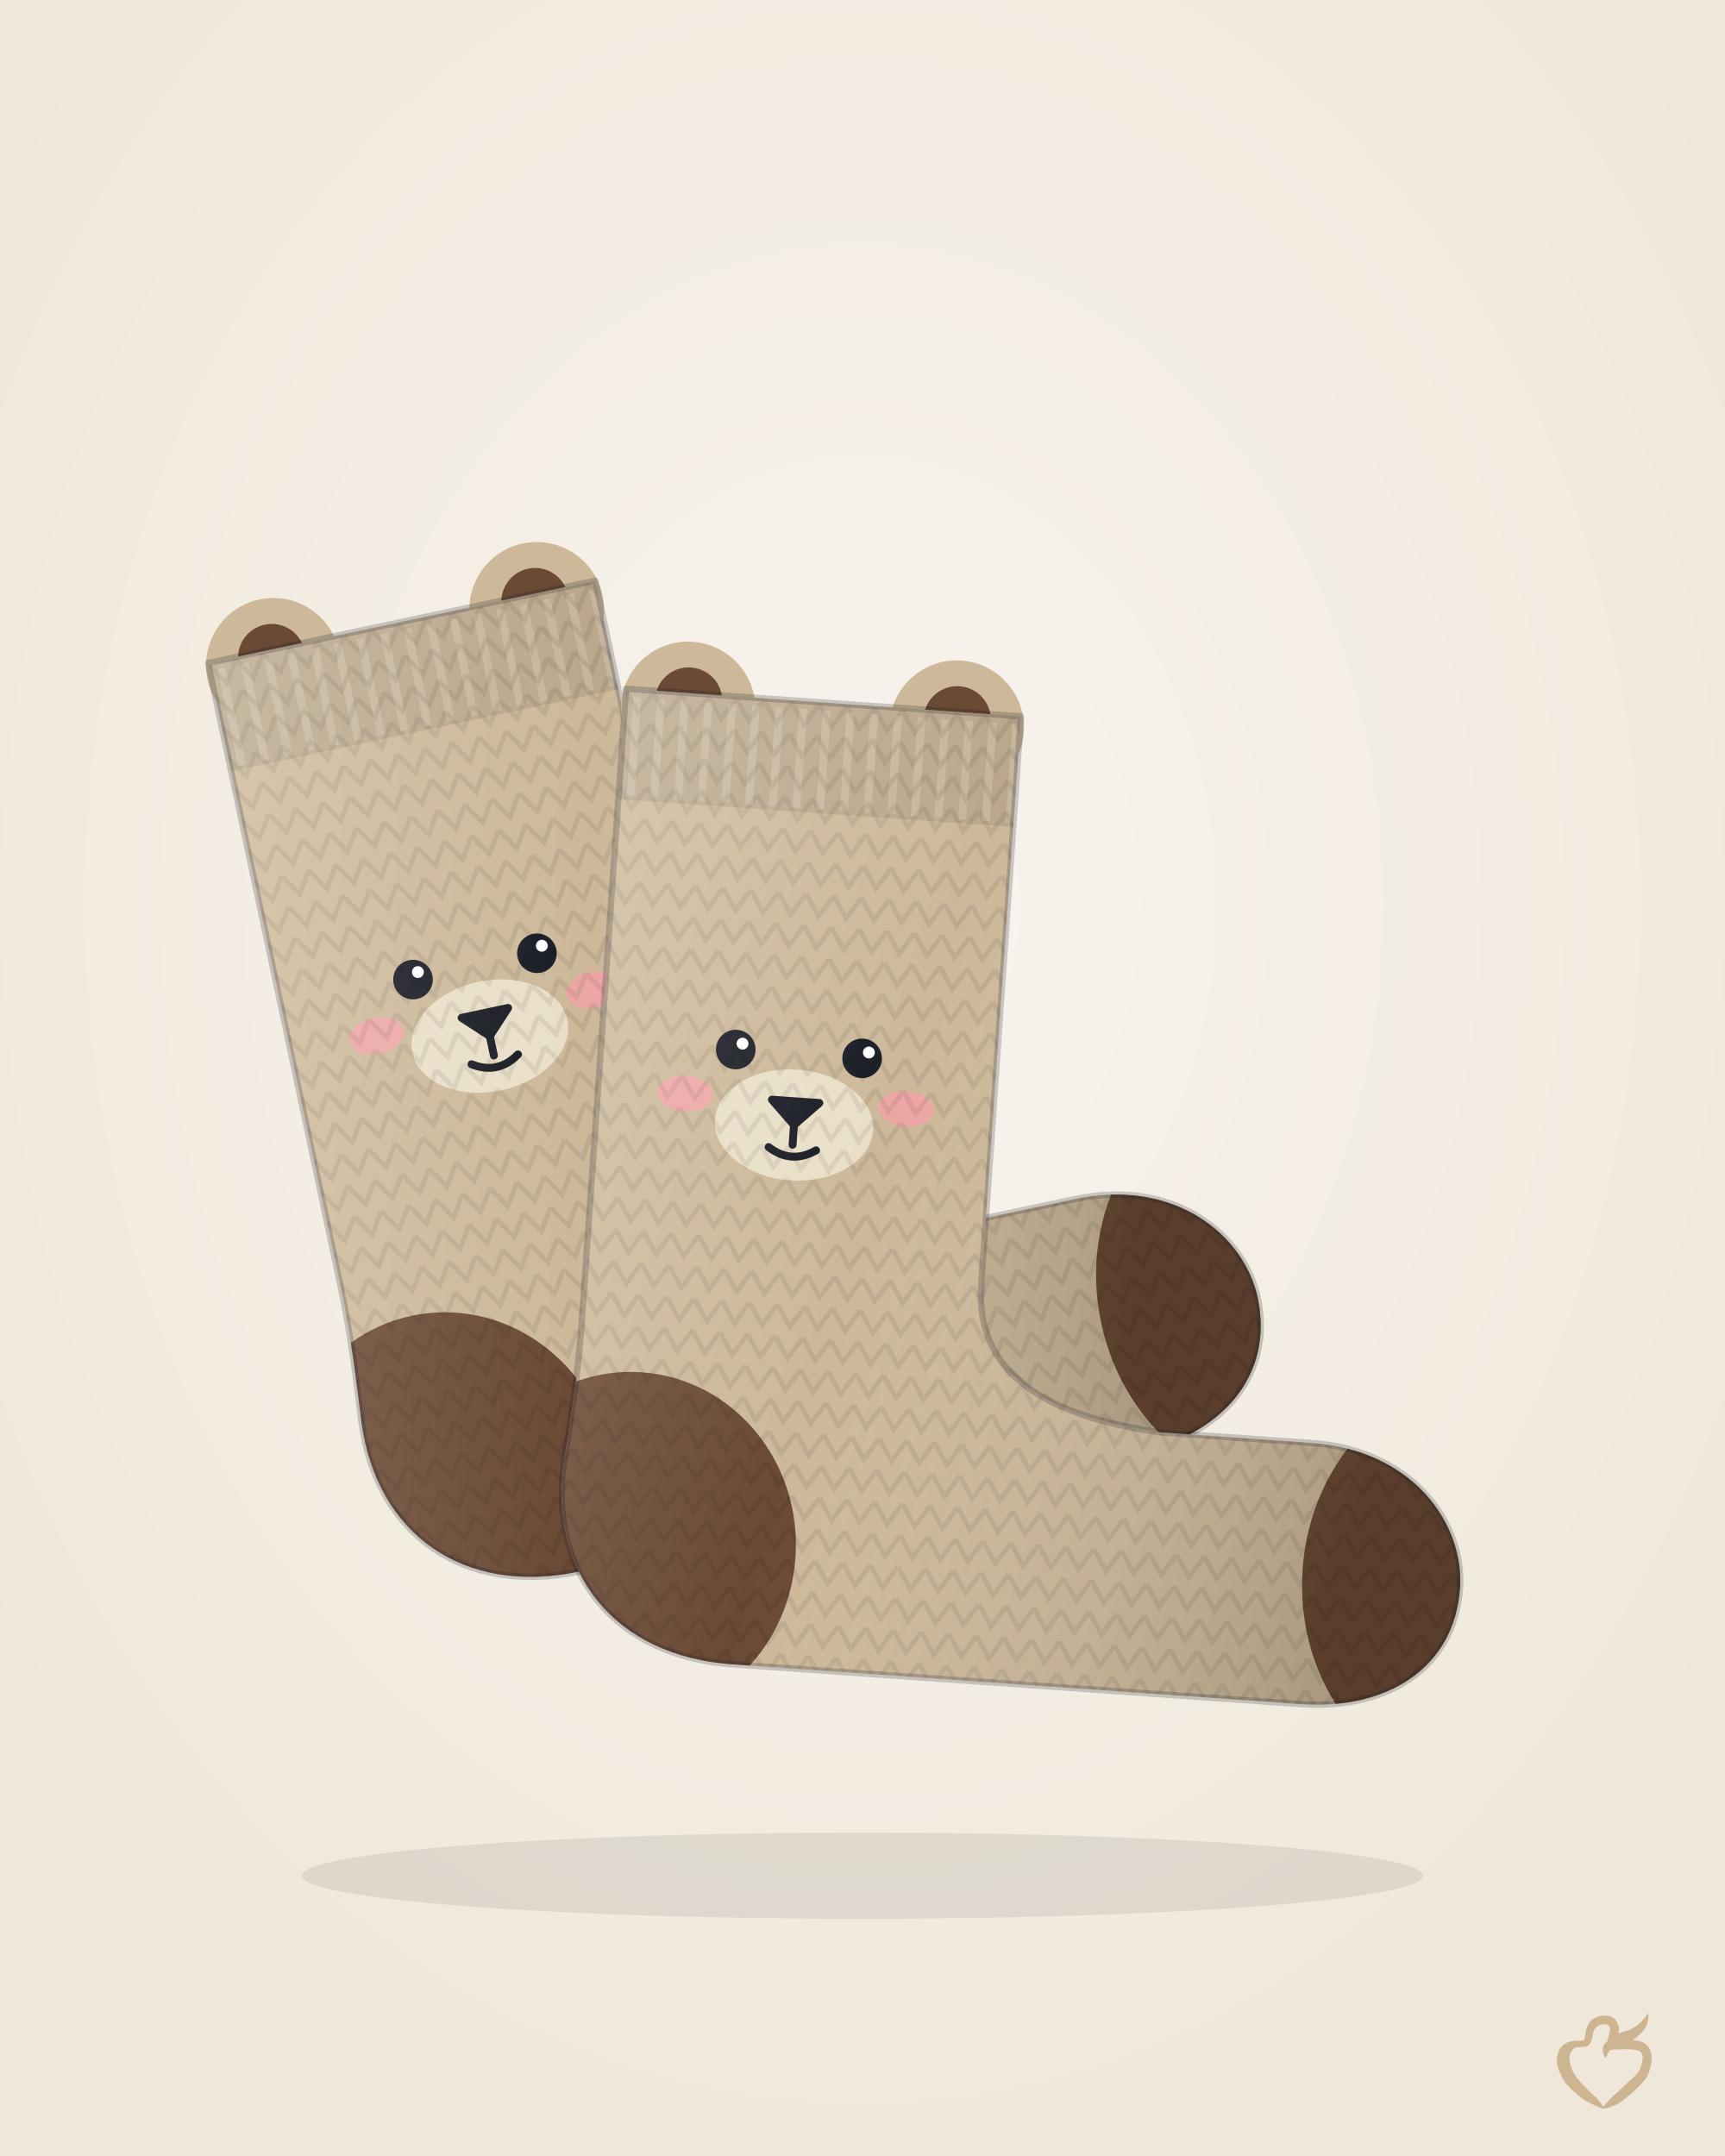
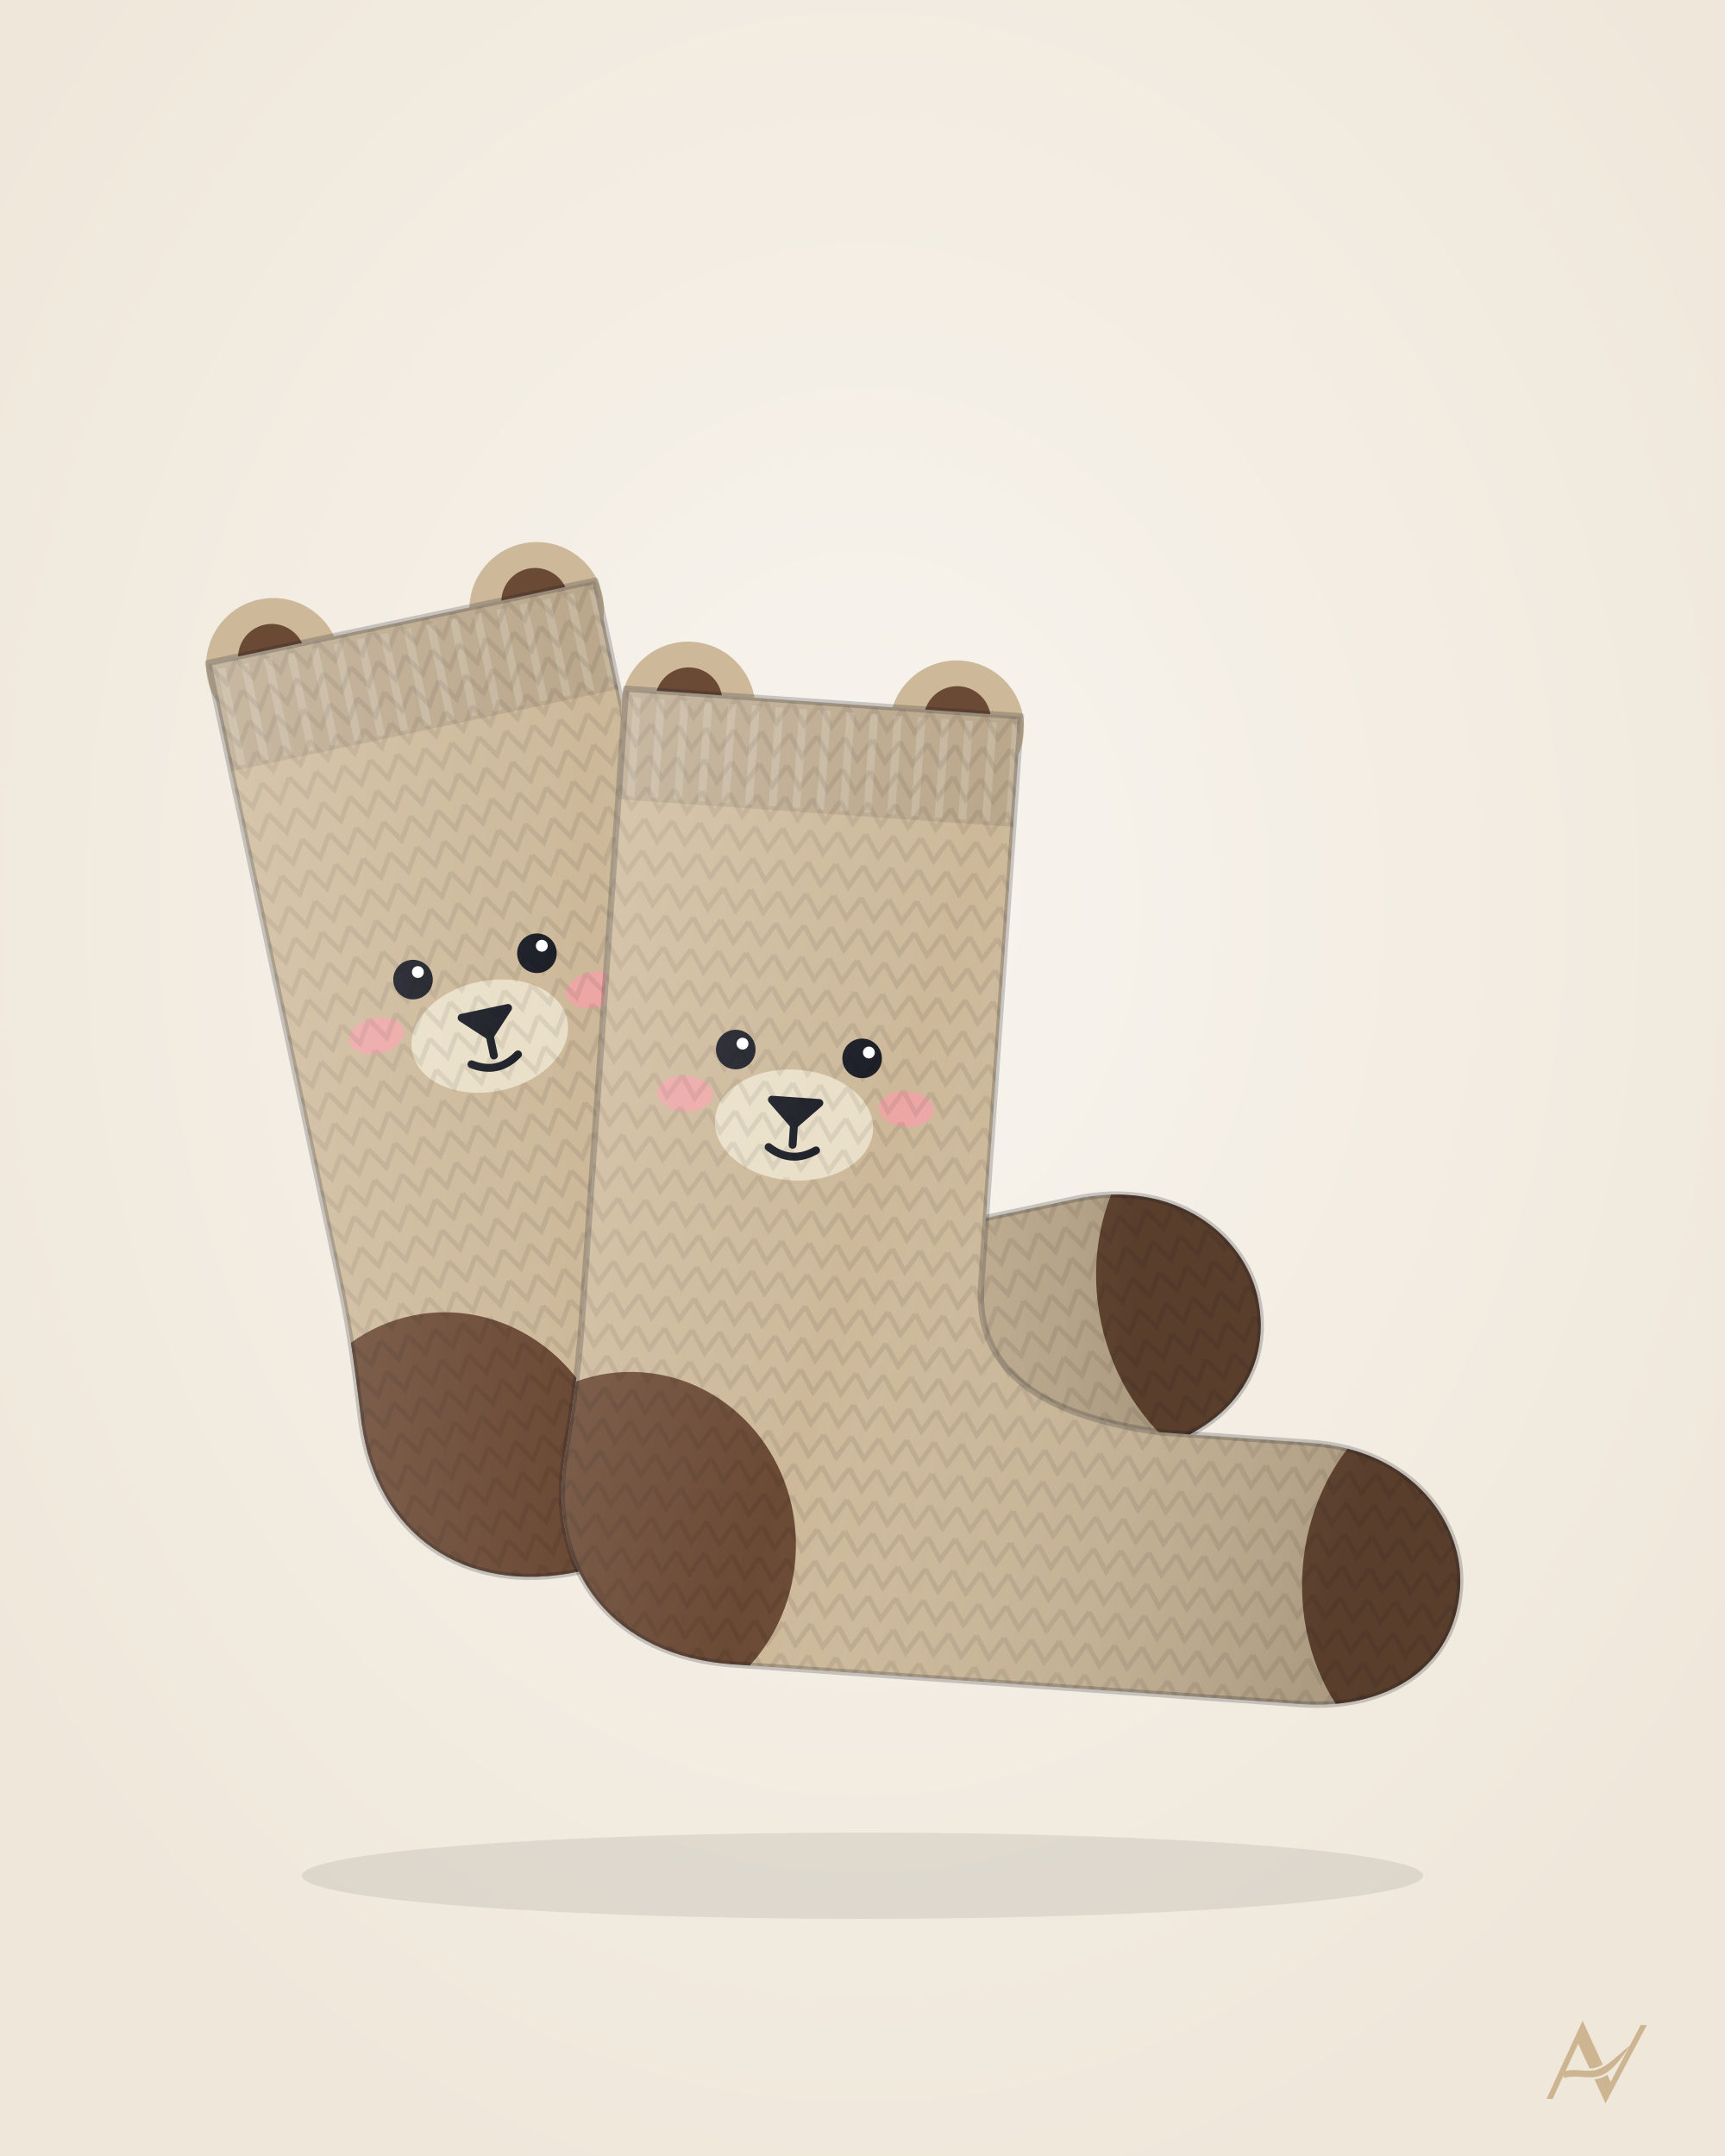
<svg xmlns="http://www.w3.org/2000/svg" viewBox="0 0 800 1000" role="img">
  <defs>
    <radialGradient id="light" cx=".5" cy=".42" r=".62">
      <stop offset="0" stop-color="#fff" stop-opacity=".55" />
      <stop offset="1" stop-color="#fff" stop-opacity="0" />
    </radialGradient>
  </defs>
  <rect width="800" height="1000" fill="#efe7da" />
  <rect width="800" height="1000" fill="url(#light)" />
  <ellipse cx="400" cy="870" rx="260" ry="20" fill="#000" fill-opacity=".08" />
  <g transform="rotate(-12 330 470) translate(135.4 159.7) scale(1.835938 1.835938)">
    <defs>
      <clipPath id="c-little-bear-crew-b">
        <path d="M0 56H100V200C100 222 118 232 148 234H186C212 234 226 252 226 268C226 288 210 300 188 300H44C14 300 -4 280 -2 252C-1 240 0 230 0 216Z" />
      </clipPath>
      <pattern id="k-little-bear-crew-b" width="7" height="8" patternUnits="userSpaceOnUse">
        <path d="M0 0.5L3.5 6L7 0.5" fill="none" stroke="#000" stroke-opacity=".075" stroke-width="1.2" />
      </pattern>
      <linearGradient id="g-little-bear-crew-b" x1="0" x2="1" y1="0" y2="0.25">
        <stop offset="0" stop-color="#fff" stop-opacity=".2" />
        <stop offset=".42" stop-color="#fff" stop-opacity="0" />
        <stop offset="1" stop-color="#000" stop-opacity=".16" />
      </linearGradient>
    </defs>
    <circle cx="16" cy="60" r="17" fill="#cdb99a" />
    <circle cx="16" cy="58" r="8.5" fill="#6b4a35" />
    <circle cx="84" cy="60" r="17" fill="#cdb99a" />
    <circle cx="84" cy="58" r="8.5" fill="#6b4a35" />
    <path d="M0 56H100V200C100 222 118 232 148 234H186C212 234 226 252 226 268C226 288 210 300 188 300H44C14 300 -4 280 -2 252C-1 240 0 230 0 216Z" fill="#cdb99a" />
    <g clip-path="url(#c-little-bear-crew-b)">
      <ellipse cx="50" cy="163" rx="20" ry="14" fill="#e9dfc8" />
      <circle cx="34" cy="145" r="5" fill="#1b1d26" />
      <circle cx="66" cy="145" r="5" fill="#1b1d26" />
      <circle cx="35.6" cy="143.4" r="1.5" fill="#fff" />
      <circle cx="67.6" cy="143.4" r="1.5" fill="#fff" />
      <path d="M44 157H56L50 163Z" fill="#1b1d26" stroke="#1b1d26" stroke-width="2" stroke-linejoin="round" />
      <path d="M50 163V168M44 169Q50 173 56 169" stroke="#1b1d26" stroke-width="2" fill="none" stroke-linecap="round" />
      <ellipse cx="22" cy="157" rx="7" ry="4.5" fill="#f3a3a8" fill-opacity=".8" />
      <ellipse cx="78" cy="157" rx="7" ry="4.5" fill="#f3a3a8" fill-opacity=".8" />
      <rect x="-10" y="56" width="120" height="28" fill="#000" fill-opacity=".09" />
      <path d="M3 58V83" stroke="#fff" stroke-opacity=".16" stroke-width="2" />
      <path d="M9 58V83" stroke="#fff" stroke-opacity=".16" stroke-width="2" />
      <path d="M15 58V83" stroke="#fff" stroke-opacity=".16" stroke-width="2" />
      <path d="M21 58V83" stroke="#fff" stroke-opacity=".16" stroke-width="2" />
      <path d="M27 58V83" stroke="#fff" stroke-opacity=".16" stroke-width="2" />
      <path d="M33 58V83" stroke="#fff" stroke-opacity=".16" stroke-width="2" />
      <path d="M39 58V83" stroke="#fff" stroke-opacity=".16" stroke-width="2" />
      <path d="M45 58V83" stroke="#fff" stroke-opacity=".16" stroke-width="2" />
      <path d="M51 58V83" stroke="#fff" stroke-opacity=".16" stroke-width="2" />
      <path d="M57 58V83" stroke="#fff" stroke-opacity=".16" stroke-width="2" />
      <path d="M63 58V83" stroke="#fff" stroke-opacity=".16" stroke-width="2" />
      <path d="M69 58V83" stroke="#fff" stroke-opacity=".16" stroke-width="2" />
      <path d="M75 58V83" stroke="#fff" stroke-opacity=".16" stroke-width="2" />
      <path d="M81 58V83" stroke="#fff" stroke-opacity=".16" stroke-width="2" />
      <path d="M87 58V83" stroke="#fff" stroke-opacity=".16" stroke-width="2" />
      <path d="M93 58V83" stroke="#fff" stroke-opacity=".16" stroke-width="2" />
      <path d="M99 58V83" stroke="#fff" stroke-opacity=".16" stroke-width="2" />
      <ellipse cx="16" cy="272" rx="42" ry="44" fill="#6b4a35" />
      <ellipse cx="232" cy="266" rx="46" ry="52" fill="#6b4a35" />
      <rect x="-30" y="26" width="290" height="284" fill="url(#k-little-bear-crew-b)" />
      <rect x="-6" y="56" width="236" height="248" fill="url(#g-little-bear-crew-b)" />
    </g>
    <path d="M0 56H100V200C100 222 118 232 148 234H186C212 234 226 252 226 268C226 288 210 300 188 300H44C14 300 -4 280 -2 252C-1 240 0 230 0 216Z" fill="none" stroke="#0b1220" stroke-opacity=".2" stroke-width="1.6" stroke-linejoin="round" />
  </g>
  <g transform="rotate(4 470 540) translate(275.4 229.7) scale(1.835938 1.835938)">
    <defs>
      <clipPath id="c-little-bear-crew-c">
        <path d="M0 56H100V200C100 222 118 232 148 234H186C212 234 226 252 226 268C226 288 210 300 188 300H44C14 300 -4 280 -2 252C-1 240 0 230 0 216Z" />
      </clipPath>
      <pattern id="k-little-bear-crew-c" width="7" height="8" patternUnits="userSpaceOnUse">
        <path d="M0 0.5L3.5 6L7 0.5" fill="none" stroke="#000" stroke-opacity=".075" stroke-width="1.2" />
      </pattern>
      <linearGradient id="g-little-bear-crew-c" x1="0" x2="1" y1="0" y2="0.25">
        <stop offset="0" stop-color="#fff" stop-opacity=".2" />
        <stop offset=".42" stop-color="#fff" stop-opacity="0" />
        <stop offset="1" stop-color="#000" stop-opacity=".16" />
      </linearGradient>
    </defs>
    <circle cx="16" cy="60" r="17" fill="#cdb99a" />
    <circle cx="16" cy="58" r="8.5" fill="#6b4a35" />
    <circle cx="84" cy="60" r="17" fill="#cdb99a" />
    <circle cx="84" cy="58" r="8.5" fill="#6b4a35" />
    <path d="M0 56H100V200C100 222 118 232 148 234H186C212 234 226 252 226 268C226 288 210 300 188 300H44C14 300 -4 280 -2 252C-1 240 0 230 0 216Z" fill="#cdb99a" />
    <g clip-path="url(#c-little-bear-crew-c)">
      <ellipse cx="50" cy="163" rx="20" ry="14" fill="#e9dfc8" />
      <circle cx="34" cy="145" r="5" fill="#1b1d26" />
      <circle cx="66" cy="145" r="5" fill="#1b1d26" />
      <circle cx="35.6" cy="143.4" r="1.5" fill="#fff" />
      <circle cx="67.6" cy="143.4" r="1.5" fill="#fff" />
      <path d="M44 157H56L50 163Z" fill="#1b1d26" stroke="#1b1d26" stroke-width="2" stroke-linejoin="round" />
      <path d="M50 163V168M44 169Q50 173 56 169" stroke="#1b1d26" stroke-width="2" fill="none" stroke-linecap="round" />
      <ellipse cx="22" cy="157" rx="7" ry="4.5" fill="#f3a3a8" fill-opacity=".8" />
      <ellipse cx="78" cy="157" rx="7" ry="4.5" fill="#f3a3a8" fill-opacity=".8" />
      <rect x="-10" y="56" width="120" height="28" fill="#000" fill-opacity=".09" />
      <path d="M3 58V83" stroke="#fff" stroke-opacity=".16" stroke-width="2" />
      <path d="M9 58V83" stroke="#fff" stroke-opacity=".16" stroke-width="2" />
      <path d="M15 58V83" stroke="#fff" stroke-opacity=".16" stroke-width="2" />
      <path d="M21 58V83" stroke="#fff" stroke-opacity=".16" stroke-width="2" />
      <path d="M27 58V83" stroke="#fff" stroke-opacity=".16" stroke-width="2" />
      <path d="M33 58V83" stroke="#fff" stroke-opacity=".16" stroke-width="2" />
      <path d="M39 58V83" stroke="#fff" stroke-opacity=".16" stroke-width="2" />
      <path d="M45 58V83" stroke="#fff" stroke-opacity=".16" stroke-width="2" />
      <path d="M51 58V83" stroke="#fff" stroke-opacity=".16" stroke-width="2" />
      <path d="M57 58V83" stroke="#fff" stroke-opacity=".16" stroke-width="2" />
      <path d="M63 58V83" stroke="#fff" stroke-opacity=".16" stroke-width="2" />
      <path d="M69 58V83" stroke="#fff" stroke-opacity=".16" stroke-width="2" />
      <path d="M75 58V83" stroke="#fff" stroke-opacity=".16" stroke-width="2" />
      <path d="M81 58V83" stroke="#fff" stroke-opacity=".16" stroke-width="2" />
      <path d="M87 58V83" stroke="#fff" stroke-opacity=".16" stroke-width="2" />
      <path d="M93 58V83" stroke="#fff" stroke-opacity=".16" stroke-width="2" />
      <path d="M99 58V83" stroke="#fff" stroke-opacity=".16" stroke-width="2" />
      <ellipse cx="16" cy="272" rx="42" ry="44" fill="#6b4a35" />
      <ellipse cx="232" cy="266" rx="46" ry="52" fill="#6b4a35" />
      <rect x="-30" y="26" width="290" height="284" fill="url(#k-little-bear-crew-c)" />
      <rect x="-6" y="56" width="236" height="248" fill="url(#g-little-bear-crew-c)" />
    </g>
    <path d="M0 56H100V200C100 222 118 232 148 234H186C212 234 226 252 226 268C226 288 210 300 188 300H44C14 300 -4 280 -2 252C-1 240 0 230 0 216Z" fill="none" stroke="#0b1220" stroke-opacity=".2" stroke-width="1.6" stroke-linejoin="round" />
  </g>
-   <g transform="translate(722 934) scale(0.0679)" fill="#b08d57" fill-opacity=".55" fill-rule="evenodd">
-     <path d="M313.3 647.4C311.0 646.9 308.1 646.0 306.8 645.5C305.6 645.0 303.2 644.3 301.6 643.8C300.0 643.4 296.8 642.2 294.5 641.2C292.1 640.2 289.6 639.2 288.8 639.0C288.1 638.8 285.7 637.8 283.5 636.8C281.3 635.8 277.7 634.2 275.5 633.3C273.3 632.5 269.8 631.0 267.7 630.1C265.6 629.2 263.5 628.3 263.0 628.2C262.6 628.0 260.6 627.2 258.5 626.3C256.5 625.4 253.5 624.1 251.8 623.4C250.2 622.8 247.9 621.8 246.8 621.2C237.4 616.1 233.8 614.2 221.8 608.0C214.9 604.5 204.9 599.1 197.8 595.1C187.1 589.0 164.2 573.5 158.7 568.4C157.5 567.4 154.2 564.5 151.3 562.2C148.5 559.8 144.8 556.6 143.2 555.1C141.5 553.7 138.5 551.1 136.4 549.4C132.1 545.9 128.5 542.8 124.2 538.6C122.5 537.0 119.7 534.5 118.0 533.0C97.5 515.1 66.5 482.6 56.3 468.2C52.9 463.4 46.8 454.2 45.5 451.8C45.0 450.9 43.5 448.5 42.2 446.5C35.7 436.2 20.2 403.1 15.0 388.3C13.5 384.0 12.0 379.8 11.6 378.9C11.0 377.4 7.5 365.4 5.1 357.0C-5.6 318.5 1.1 274.3 23.3 237.5C37.0 214.8 62.1 198.1 94.5 190.0C97.4 189.2 100.6 188.4 101.5 188.0C103.6 187.3 109.7 185.9 114.5 185.1C118.5 184.5 128.9 184.3 148.5 184.7C157.7 184.8 158.9 184.8 163.2 184.1C165.7 183.7 170.6 183.0 174.0 182.7C187.9 181.2 187.1 182.3 191.5 158.2C192.1 154.7 193.4 148.3 194.3 144.0C195.2 139.7 196.1 134.7 196.3 132.8C198.8 109.7 202.4 97.0 211.9 78.2C216.5 69.0 223.8 58.3 230.8 50.5C233.0 48.1 242.4 40.2 246.2 37.7C278.1 16.2 310.9 8.9 348.7 14.7C380.4 19.6 400.8 35.4 415.8 67.0C425.1 86.6 426.8 101.6 422.7 126.0C422.3 128.1 421.9 130.2 421.8 130.8C421.4 133.4 422.9 133.3 432.8 130.3C435.8 129.4 445.1 126.6 453.7 124.1C485.2 115.0 493.6 111.9 513.1 102.1C522.7 97.3 542.0 85.2 548.6 79.8C551.6 77.4 554.0 75.5 557.7 72.7C563.0 68.6 568.5 63.7 572.5 59.6C578.9 53.0 581.1 50.5 591.0 38.5C592.1 37.2 593.8 35.2 594.8 34.0C598.1 30.2 607.0 19.0 609.0 16.2C618.7 2.3 622.7 -1.6 624.8 0.5C628.1 3.8 626.5 35.2 622.3 49.0C616.0 69.8 612.4 79.7 607.3 89.8C605.2 93.9 603.2 97.7 602.8 98.4C602.4 99.0 601.3 101.0 600.3 102.7C599.4 104.4 597.0 107.9 595.0 110.3C593.1 112.8 590.4 116.3 589.0 118.0C579.0 130.9 549.2 159.5 539.7 165.2C538.3 166.1 534.8 168.3 532.0 170.2C529.2 172.1 525.2 174.5 523.1 175.6C516.3 179.4 516.5 179.5 528.8 181.2C539.3 182.6 549.2 184.1 551.5 184.8C552.4 185.1 556.5 186.1 560.7 187.0C599.5 195.9 626.7 218.5 638.1 251.2C639.0 253.6 640.5 257.9 641.5 260.8C643.5 266.8 645.7 275.8 646.5 281.7C648.1 294.3 648.1 294.2 647.9 307.8C647.7 321.5 647.2 326.3 645.0 337.7C644.7 339.6 644.1 342.7 643.8 344.7C643.5 346.6 643.0 349.2 642.7 350.5C642.3 351.8 641.8 354.2 641.5 355.8C639.5 367.1 633.6 388.7 630.0 397.7C628.9 400.5 627.5 404.3 626.8 406.2C625.2 410.5 617.3 426.7 614.8 430.5C613.8 432.2 612.2 434.8 611.3 436.5C610.3 438.2 608.4 441.2 606.8 443.2C605.3 445.2 603.5 447.8 602.7 448.9C601.9 450.1 600.1 452.5 598.6 454.3C597.1 456.0 594.9 458.7 593.7 460.2C592.5 461.6 590.7 463.7 589.7 464.8C588.6 465.9 586.7 468.2 585.3 469.8C581.7 474.2 558.1 498.8 552.2 504.3C546.1 510.1 528.1 527.7 526.1 529.9C524.9 531.3 522.8 533.2 521.5 534.3C518.0 537.1 510.7 543.4 506.7 547.0C504.7 548.8 502.3 550.9 501.3 551.7C500.3 552.5 498.2 554.4 496.5 555.8C493.3 558.7 489.0 562.3 480.7 569.1C477.8 571.4 475.3 573.5 475.0 573.8C474.7 574.2 472.6 575.9 470.3 577.7C465.9 581.2 461.1 585.0 457.7 587.8C456.5 588.7 453.9 590.8 451.8 592.3C449.8 593.9 446.9 596.1 445.5 597.2C434.8 605.6 430.8 608.3 420.6 613.7C414.1 617.1 399.5 624.0 395.3 625.7C393.8 626.3 390.6 627.6 388.2 628.5C383.6 630.4 368.5 636.1 362.2 638.4C360.2 639.1 356.2 640.4 353.5 641.2C350.8 642.0 346.4 643.2 343.9 644.0C329.0 648.4 321.7 649.2 313.3 647.4ZM319.4 635.1C319.7 634.8 321.4 632.4 323.2 629.8C334.6 613.3 343.8 602.5 357.5 589.4C366.6 580.6 384.2 563.0 387.6 559.4C389.1 557.7 391.9 555.0 393.8 553.4C395.6 551.8 398.5 549.3 400.1 547.8C401.8 546.3 404.2 544.2 405.5 543.1C406.8 542.1 410.6 538.8 413.8 535.8C417.1 532.9 421.1 529.4 422.6 528.0C424.2 526.7 426.8 524.3 428.4 522.9C429.9 521.4 433.6 518.0 436.5 515.3C446.8 505.9 464.0 489.6 464.0 489.3C464.0 489.2 466.6 486.7 469.7 483.8C472.9 480.9 477.2 476.8 479.3 474.8C481.4 472.8 484.4 470.2 485.9 469.0C488.6 466.8 494.9 461.2 499.2 457.3C500.4 456.1 503.1 453.8 505.0 452.1C508.7 449.0 510.6 447.3 521.1 437.4C537.2 422.3 550.6 408.0 555.9 400.1C558.9 395.7 564.5 386.0 566.2 382.2C568.8 376.6 573.2 365.6 574.0 362.8C574.4 361.6 575.3 358.8 576.0 356.7C576.7 354.6 578.1 349.9 579.0 346.3C579.9 342.8 581.3 337.7 582.0 335.0C593.0 294.0 584.8 262.3 560.8 252.9C540.4 244.8 496.3 241.2 446.3 243.3C429.0 244.1 419.7 244.4 403.7 244.6C380.5 245.1 375.7 245.6 368.1 248.2C360.4 250.9 360.0 251.3 354.2 261.8C353.3 263.5 351.9 265.7 351.0 266.8C348.3 270.3 345.0 277.5 342.2 286.0C338.7 296.6 334.8 304.0 332.7 304.0C329.1 304.0 319.3 280.8 314.5 260.9C312.4 252.1 313.9 232.8 317.6 222.2C322.3 208.6 332.2 196.5 343.5 190.6C346.8 188.9 346.6 189.5 346.8 182.7C347.0 175.9 348.2 170.7 350.6 165.9C351.0 165.0 351.6 162.9 351.9 161.2C352.5 157.1 353.4 153.9 355.5 147.5C360.1 133.6 364.4 110.5 363.9 102.7C363.5 96.8 357.3 84.5 352.3 79.7C343.7 71.3 319.0 69.1 299.5 74.9C279.5 80.8 264.7 92.3 256.8 108.1C256.1 109.4 255.2 111.0 254.8 111.7C251.9 116.3 249.4 124.6 248.0 133.8C247.2 139.8 243.6 156.4 242.6 159.7C241.3 163.2 240.1 167.5 239.5 170.2C230.1 211.7 215.3 225.2 178.0 226.3C168.2 226.7 166.5 226.8 159.9 227.8C156.0 228.5 151.1 229.2 149.1 229.3C147.1 229.5 144.5 229.8 143.2 230.0C141.9 230.2 139.7 230.4 138.3 230.5C134.8 230.8 126.8 232.2 124.1 233.0C115.3 235.7 98.9 253.0 95.8 263.0C95.3 264.6 94.3 267.3 93.5 269.2C86.7 285.2 84.4 303.9 87.3 318.0C87.9 320.9 88.6 325.0 88.9 327.2C89.1 329.4 89.8 333.0 90.3 335.3C90.9 337.6 91.4 340.3 91.7 341.4C91.9 342.4 92.5 344.8 93.0 346.7C93.6 348.6 94.6 352.3 95.4 355.0C96.1 357.7 97.3 361.4 98.1 363.3C98.8 365.3 100.1 368.7 100.9 370.9C101.7 373.2 103.6 377.9 105.1 381.4C106.7 385.0 108.3 388.7 108.7 389.7C110.6 394.6 117.2 407.1 121.5 413.8C123.3 416.8 126.0 421.2 127.5 423.6C132.4 431.8 146.8 450.2 158.2 462.8C159.8 464.6 162.4 467.5 164.0 469.3C165.5 471.1 168.5 474.3 170.6 476.5C172.8 478.7 177.0 483.2 180.0 486.4C183.0 489.7 186.3 493.1 187.3 494.1C189.8 496.5 212.6 519.8 214.0 521.5C216.9 524.9 234.0 542.2 238.2 546.0C243.0 550.2 246.9 553.9 260.3 566.0C274.1 578.7 275.3 579.8 277.1 581.9C279.0 584.1 283.3 589.5 286.7 594.0C287.8 595.6 290.1 598.4 291.7 600.3C293.3 602.3 295.1 604.7 295.9 605.7C296.6 606.7 298.6 609.3 300.4 611.5C302.1 613.7 304.5 616.9 305.7 618.5C306.8 620.2 308.4 622.2 309.2 623.2C309.9 624.1 311.1 625.7 311.7 626.7C312.3 627.7 313.6 629.6 314.6 631.0C318.1 636.0 318.4 636.2 319.4 635.1Z" />
+   <g transform="translate(716 936) scale(0.4082)" opacity=".55">
+     <defs>
+       <clipPath id="wm-z">
+         <rect x="38" y="0" width="42" height="100" />
+       </clipPath>
+       <mask id="wm-m" maskUnits="userSpaceOnUse" x="-10" y="-10" width="140" height="120">
+         <rect x="-10" y="-10" width="140" height="120" fill="#fff" />
+         <path d="M21 61C37 56 49 63 62 58S85 41 98 31C89 45 77 62 63 66S39 64 23 68Z" fill="none" stroke="#000" stroke-width="5" stroke-linejoin="round" clip-path="url(#wm-z)" />
+       </mask>
+     </defs>
+     <g fill="#b08d57">
+       <path d="M3 92L44 3L75.86 72.65L110 8L117 8L70 97L38.96 29.14L10 92Z" mask="url(#wm-m)" />
+       <path d="M21 61C37 56 49 63 62 58S85 41 98 31C89 45 77 62 63 66S39 64 23 68Z" />
+     </g>
  </g>
</svg>
